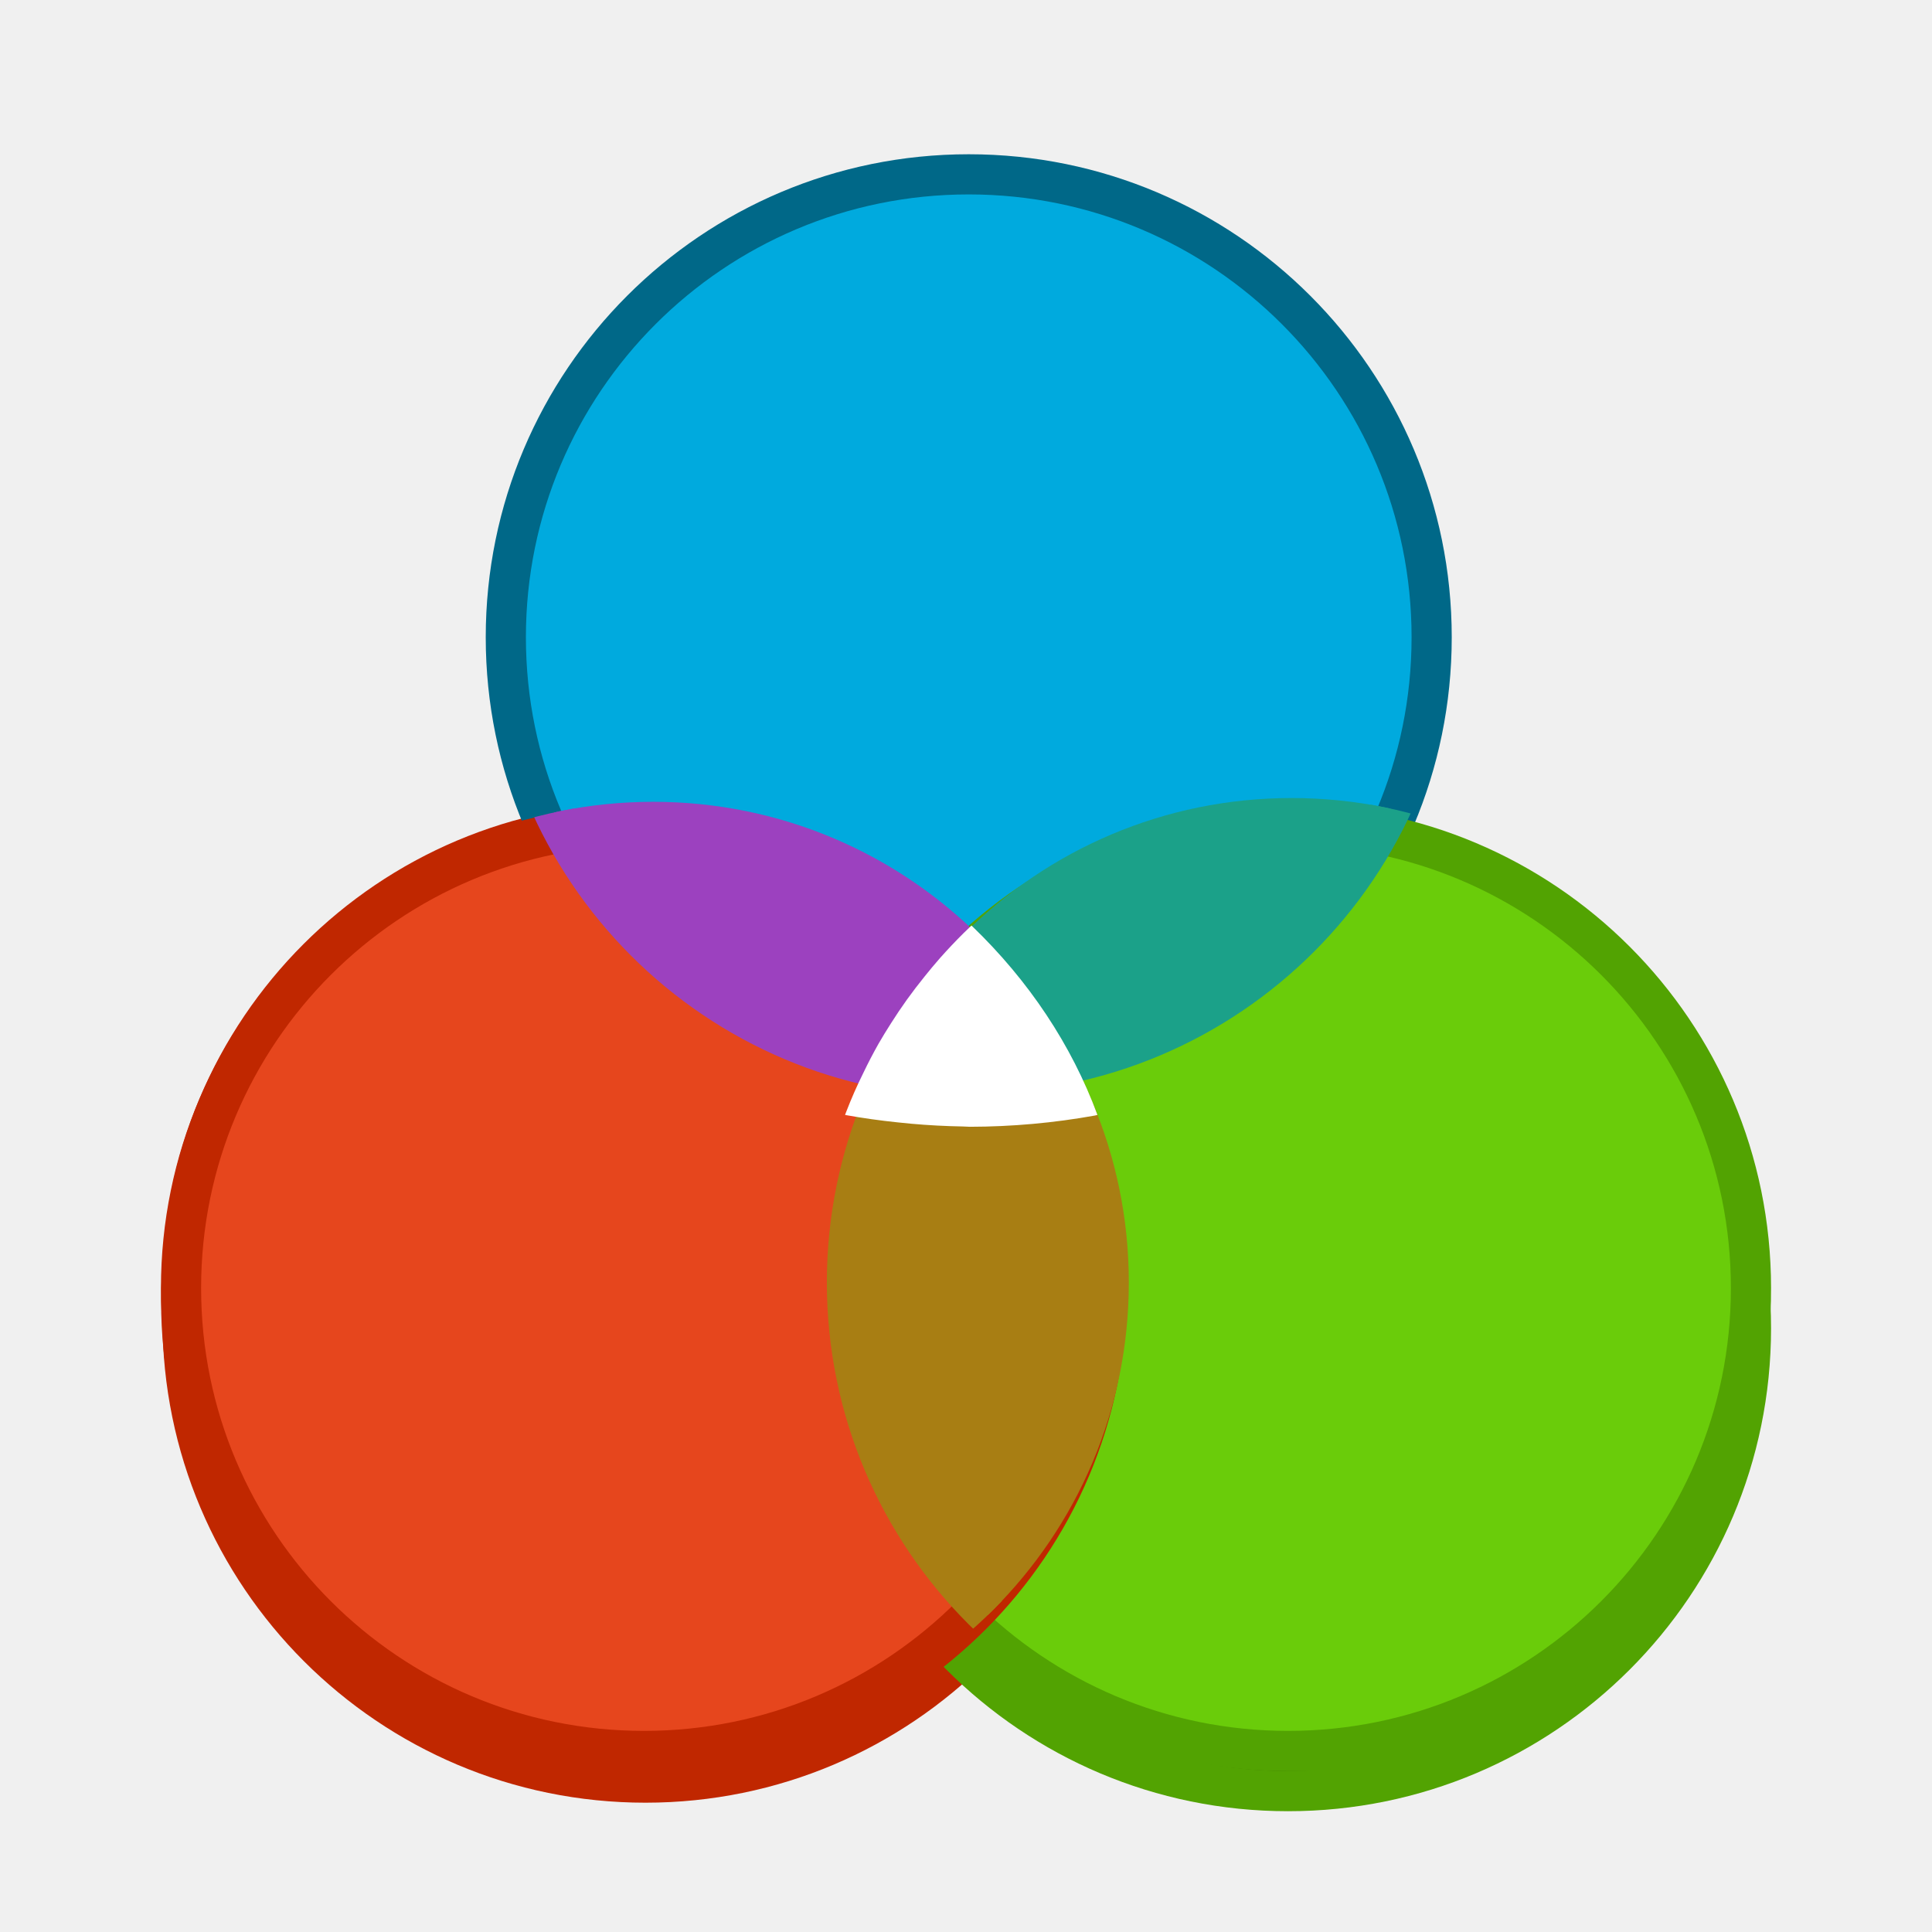
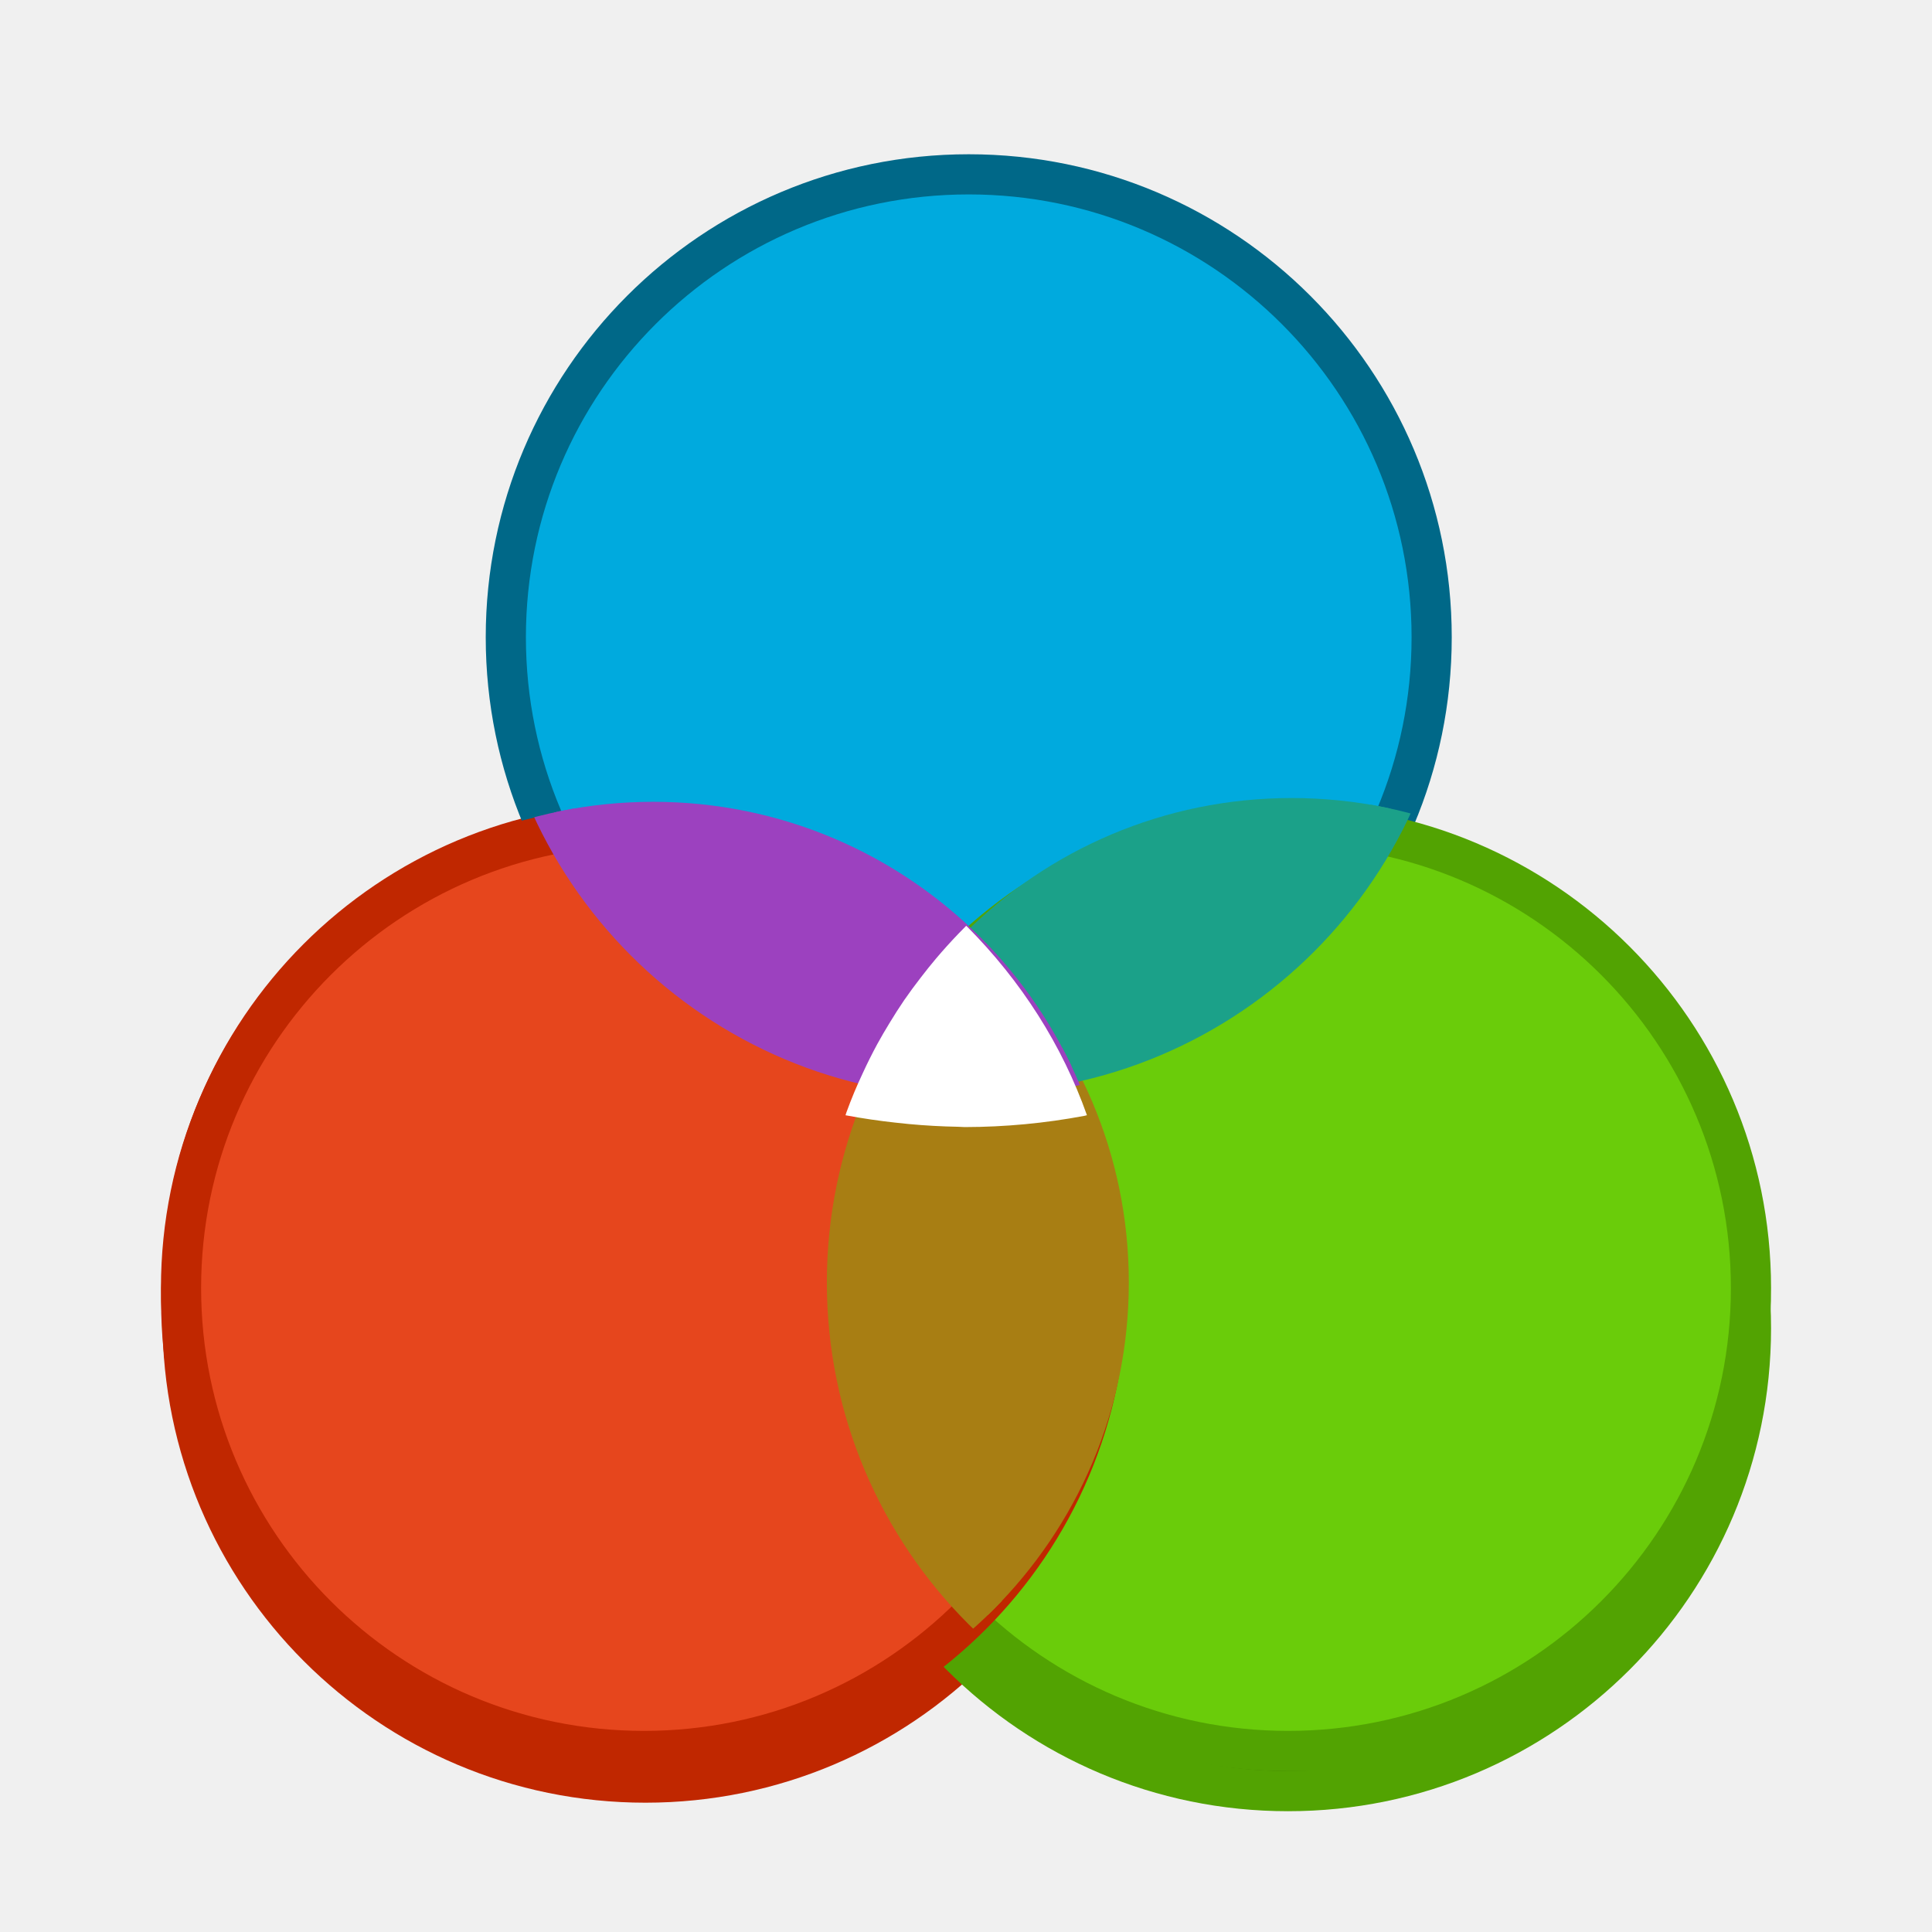
- <svg xmlns="http://www.w3.org/2000/svg" width="48" height="48" viewBox="0 0 12.7 12.7" version="1.1" id="svg1260">
+ <svg xmlns="http://www.w3.org/2000/svg" id="svg1260" version="1.1" viewBox="0 0 12.7 12.7" height="48" width="48">
  <defs id="defs1254">
-     <clipPath clipPathUnits="userSpaceOnUse" id="clipPath909">
-       <circle cy="292.767" cx="20.108" id="circle911" style="opacity:1;vector-effect:none;fill:#e6461d;fill-opacity:1;fill-rule:nonzero;stroke:#c02700;stroke-width:0.264;stroke-linecap:square;stroke-linejoin:round;stroke-miterlimit:4;stroke-dasharray:none;stroke-dashoffset:0;stroke-opacity:1;paint-order:normal" r="3.043" />
+     <clipPath id="clipPath909" clipPathUnits="userSpaceOnUse">
+       <circle r="3.043" style="opacity:1;vector-effect:none;fill:#e6461d;fill-opacity:1;fill-rule:nonzero;stroke:#c02700;stroke-width:0.264;stroke-linecap:square;stroke-linejoin:round;stroke-miterlimit:4;stroke-dasharray:none;stroke-dashoffset:0;stroke-opacity:1;paint-order:normal" id="circle911" cx="20.108" cy="292.767" />
    </clipPath>
-     <clipPath clipPathUnits="userSpaceOnUse" id="clipPath909-0">
-       <circle cy="292.767" cx="20.108" id="circle911-2" style="opacity:1;vector-effect:none;fill:#e6461d;fill-opacity:1;fill-rule:nonzero;stroke:#c02700;stroke-width:0.264;stroke-linecap:square;stroke-linejoin:round;stroke-miterlimit:4;stroke-dasharray:none;stroke-dashoffset:0;stroke-opacity:1;paint-order:normal" r="3.043" />
+     <clipPath id="clipPath909-0" clipPathUnits="userSpaceOnUse">
+       <circle r="3.043" style="opacity:1;vector-effect:none;fill:#e6461d;fill-opacity:1;fill-rule:nonzero;stroke:#c02700;stroke-width:0.264;stroke-linecap:square;stroke-linejoin:round;stroke-miterlimit:4;stroke-dasharray:none;stroke-dashoffset:0;stroke-opacity:1;paint-order:normal" id="circle911-2" cx="20.108" cy="292.767" />
    </clipPath>
-     <clipPath clipPathUnits="userSpaceOnUse" id="clipPath1010">
-       <circle cy="321.342" cx="2.117" id="circle1012" style="opacity:1;vector-effect:none;fill:#e6461d;fill-opacity:1;fill-rule:nonzero;stroke:#c02700;stroke-width:0.264;stroke-linecap:square;stroke-linejoin:round;stroke-miterlimit:4;stroke-dasharray:none;stroke-dashoffset:0;stroke-opacity:1;paint-order:normal" r="3.043" />
+     <clipPath id="clipPath1010" clipPathUnits="userSpaceOnUse">
+       <circle r="3.043" style="opacity:1;vector-effect:none;fill:#e6461d;fill-opacity:1;fill-rule:nonzero;stroke:#c02700;stroke-width:0.264;stroke-linecap:square;stroke-linejoin:round;stroke-miterlimit:4;stroke-dasharray:none;stroke-dashoffset:0;stroke-opacity:1;paint-order:normal" id="circle1012" cx="2.117" cy="321.342" />
    </clipPath>
-     <clipPath clipPathUnits="userSpaceOnUse" id="clipPath1014">
-       <circle style="opacity:1;vector-effect:none;fill:#6acc0a;fill-opacity:1;fill-rule:nonzero;stroke:#52a302;stroke-width:0.264;stroke-linecap:square;stroke-linejoin:round;stroke-miterlimit:4;stroke-dasharray:none;stroke-dashoffset:0;stroke-opacity:1;paint-order:normal" id="circle1016" cx="17.992" cy="323.458" r="3.043" />
+     <clipPath id="clipPath1014" clipPathUnits="userSpaceOnUse">
+       <circle r="3.043" cy="323.458" cx="17.992" id="circle1016" style="opacity:1;vector-effect:none;fill:#6acc0a;fill-opacity:1;fill-rule:nonzero;stroke:#52a302;stroke-width:0.264;stroke-linecap:square;stroke-linejoin:round;stroke-miterlimit:4;stroke-dasharray:none;stroke-dashoffset:0;stroke-opacity:1;paint-order:normal" />
    </clipPath>
-     <clipPath clipPathUnits="userSpaceOnUse" id="clipPath1014-7">
-       <circle style="opacity:1;vector-effect:none;fill:#6acc0a;fill-opacity:1;fill-rule:nonzero;stroke:#52a302;stroke-width:0.264;stroke-linecap:square;stroke-linejoin:round;stroke-miterlimit:4;stroke-dasharray:none;stroke-dashoffset:0;stroke-opacity:1;paint-order:normal" id="circle1016-5" cx="17.992" cy="323.458" r="3.043" />
+     <clipPath id="clipPath1014-7" clipPathUnits="userSpaceOnUse">
+       <circle r="3.043" cy="323.458" cx="17.992" id="circle1016-5" style="opacity:1;vector-effect:none;fill:#6acc0a;fill-opacity:1;fill-rule:nonzero;stroke:#52a302;stroke-width:0.264;stroke-linecap:square;stroke-linejoin:round;stroke-miterlimit:4;stroke-dasharray:none;stroke-dashoffset:0;stroke-opacity:1;paint-order:normal" />
    </clipPath>
-     <clipPath clipPathUnits="userSpaceOnUse" id="clipPath1087">
-       <circle cy="321.342" cx="-12.7" id="circle1089" style="opacity:1;vector-effect:none;fill:#e6461d;fill-opacity:1;fill-rule:nonzero;stroke:#c02700;stroke-width:0.264;stroke-linecap:square;stroke-linejoin:round;stroke-miterlimit:4;stroke-dasharray:none;stroke-dashoffset:0;stroke-opacity:1;paint-order:normal" r="3.043" clip-path="none" />
+     <clipPath id="clipPath1087" clipPathUnits="userSpaceOnUse">
+       <circle clip-path="none" r="3.043" style="opacity:1;vector-effect:none;fill:#e6461d;fill-opacity:1;fill-rule:nonzero;stroke:#c02700;stroke-width:0.264;stroke-linecap:square;stroke-linejoin:round;stroke-miterlimit:4;stroke-dasharray:none;stroke-dashoffset:0;stroke-opacity:1;paint-order:normal" id="circle1089" cx="-12.7" cy="321.342" />
    </clipPath>
-     <clipPath clipPathUnits="userSpaceOnUse" id="clipPath1091">
-       <circle cy="321.342" cx="-12.7" id="circle1093" style="opacity:1;vector-effect:none;fill:#e6461d;fill-opacity:1;fill-rule:nonzero;stroke:#c02700;stroke-width:0.264;stroke-linecap:square;stroke-linejoin:round;stroke-miterlimit:4;stroke-dasharray:none;stroke-dashoffset:0;stroke-opacity:1;paint-order:normal" r="3.043" clip-path="none" />
+     <clipPath id="clipPath1091" clipPathUnits="userSpaceOnUse">
+       <circle clip-path="none" r="3.043" style="opacity:1;vector-effect:none;fill:#e6461d;fill-opacity:1;fill-rule:nonzero;stroke:#c02700;stroke-width:0.264;stroke-linecap:square;stroke-linejoin:round;stroke-miterlimit:4;stroke-dasharray:none;stroke-dashoffset:0;stroke-opacity:1;paint-order:normal" id="circle1093" cx="-12.7" cy="321.342" />
    </clipPath>
-     <clipPath clipPathUnits="userSpaceOnUse" id="clipPath1014-7-9">
-       <circle style="opacity:1;vector-effect:none;fill:#6acc0a;fill-opacity:1;fill-rule:nonzero;stroke:#52a302;stroke-width:0.264;stroke-linecap:square;stroke-linejoin:round;stroke-miterlimit:4;stroke-dasharray:none;stroke-dashoffset:0;stroke-opacity:1;paint-order:normal" id="circle1016-5-3" cx="17.992" cy="323.458" r="3.043" />
+     <clipPath id="clipPath1014-7-9" clipPathUnits="userSpaceOnUse">
+       <circle r="3.043" cy="323.458" cx="17.992" id="circle1016-5-3" style="opacity:1;vector-effect:none;fill:#6acc0a;fill-opacity:1;fill-rule:nonzero;stroke:#52a302;stroke-width:0.264;stroke-linecap:square;stroke-linejoin:round;stroke-miterlimit:4;stroke-dasharray:none;stroke-dashoffset:0;stroke-opacity:1;paint-order:normal" />
    </clipPath>
  </defs>
-   <g id="layer1" transform="translate(0,-284.3)">
-     <circle style="opacity:1;vector-effect:none;fill:#851b00;fill-opacity:1;fill-rule:nonzero;stroke:#c02700;stroke-width:0.264;stroke-linecap:square;stroke-linejoin:round;stroke-miterlimit:4;stroke-dasharray:none;stroke-dashoffset:0;stroke-opacity:1;paint-order:normal" id="circle1255-9-7" cx="4.243" cy="292.975" r="3.043" />
-     <circle style="opacity:1;vector-effect:none;fill:#c02700;fill-opacity:1;fill-rule:nonzero;stroke:#c02700;stroke-width:0.264;stroke-linecap:square;stroke-linejoin:round;stroke-miterlimit:4;stroke-dasharray:none;stroke-dashoffset:0;stroke-opacity:1;paint-order:normal" id="circle1255-9-4" cx="4.24" cy="292.751" r="3.043" />
-     <circle style="opacity:1;vector-effect:none;fill:#3c7902;fill-opacity:1;fill-rule:nonzero;stroke:#52a302;stroke-width:0.264;stroke-linecap:square;stroke-linejoin:round;stroke-miterlimit:4;stroke-dasharray:none;stroke-dashoffset:0;stroke-opacity:1;paint-order:normal" id="circle1255-9" cx="8.467" cy="293.031" r="3.043" />
-     <ellipse cy="288.666" cx="6.349" id="circle1879" style="opacity:1;vector-effect:none;fill:#006888;fill-opacity:1;fill-rule:nonzero;stroke:none;stroke-width:0.148;stroke-linecap:square;stroke-linejoin:round;stroke-miterlimit:4;stroke-dasharray:none;stroke-dashoffset:0;stroke-opacity:1;paint-order:normal" rx="3.023" ry="3.087" />
-     <ellipse style="opacity:1;vector-effect:none;fill:#00aade;fill-opacity:1;fill-rule:nonzero;stroke:#006888;stroke-width:0.264;stroke-linecap:square;stroke-linejoin:round;stroke-miterlimit:4;stroke-dasharray:none;stroke-dashoffset:0;stroke-opacity:1;paint-order:normal" id="path1251" cx="6.368" cy="288.489" rx="3.043" ry="3.043" />
-     <ellipse cy="292.855" cx="8.616" id="circle1875" style="opacity:1;vector-effect:none;fill:#52a302;fill-opacity:1;fill-rule:nonzero;stroke:none;stroke-width:0.148;stroke-linecap:square;stroke-linejoin:round;stroke-miterlimit:4;stroke-dasharray:none;stroke-dashoffset:0;stroke-opacity:1;paint-order:normal" rx="3.023" ry="3.087" />
-     <ellipse style="opacity:1;vector-effect:none;fill:#c02700;fill-opacity:1;fill-rule:nonzero;stroke:none;stroke-width:0.148;stroke-linecap:square;stroke-linejoin:round;stroke-miterlimit:4;stroke-dasharray:none;stroke-dashoffset:0;stroke-opacity:1;paint-order:normal" id="circle1877" cx="4.082" cy="292.855" rx="3.023" ry="3.087" />
-     <circle style="opacity:1;vector-effect:none;fill:#6acc0a;fill-opacity:1;fill-rule:nonzero;stroke:#52a302;stroke-width:0.264;stroke-linecap:square;stroke-linejoin:round;stroke-miterlimit:4;stroke-dasharray:none;stroke-dashoffset:0;stroke-opacity:1;paint-order:normal" id="circle1255" cx="8.467" cy="292.767" r="3.043" />
-     <circle cy="292.767" cx="4.233" id="circle1253" style="opacity:1;vector-effect:none;fill:#e6461d;fill-opacity:1;fill-rule:nonzero;stroke:#c02700;stroke-width:0.264;stroke-linecap:square;stroke-linejoin:round;stroke-miterlimit:4;stroke-dasharray:none;stroke-dashoffset:0;stroke-opacity:1;paint-order:normal" r="3.043" />
-     <circle style="opacity:1;vector-effect:none;fill:#a87e13;fill-opacity:1;fill-rule:nonzero;stroke:#a87e13;stroke-width:0.264;stroke-linecap:square;stroke-linejoin:round;stroke-miterlimit:4;stroke-dasharray:none;stroke-dashoffset:0;stroke-opacity:1;paint-order:normal" id="circle1255-0" cx="6.35" cy="321.342" r="3.043" clip-path="url(#clipPath1010)" transform="translate(2.260314,-28.61189)" />
-     <ellipse transform="translate(-9.501235,-30.86916)" style="opacity:1;vector-effect:none;fill:#1ba189;fill-opacity:1;fill-rule:nonzero;stroke:#1ba189;stroke-width:0.264;stroke-linecap:square;stroke-linejoin:round;stroke-miterlimit:4;stroke-dasharray:none;stroke-dashoffset:0;stroke-opacity:1;paint-order:normal" id="path1251-61-9" cx="15.893" cy="319.181" rx="3.043" ry="3.043" clip-path="url(#clipPath1014-7)" />
-     <ellipse transform="matrix(-1,0,0,1,22.28585,-30.84434)" style="opacity:1;vector-effect:none;fill:#9c41bf;fill-opacity:1;fill-rule:nonzero;stroke:#9c41bf;stroke-width:0.264;stroke-linecap:square;stroke-linejoin:round;stroke-miterlimit:4;stroke-dasharray:none;stroke-dashoffset:0;stroke-opacity:1;paint-order:normal" id="path1251-61-9-1" cx="15.893" cy="319.181" rx="3.043" ry="3.043" clip-path="url(#clipPath1014-7-9)" />
-     <path style="opacity:1;vector-effect:none;fill:#ffffff;fill-opacity:1;fill-rule:nonzero;stroke:none;stroke-width:0.18;stroke-linecap:square;stroke-linejoin:round;stroke-miterlimit:4;stroke-dasharray:none;stroke-dashoffset:0;stroke-opacity:1;paint-order:normal" d="m 6.388,290.382 a 4.012,3.42 0 0 0 -0.054,0.052 4.012,3.42 0 0 0 -0.155,0.164 4.012,3.42 0 0 0 -0.102,0.122 4.012,3.42 0 0 0 -0.116,0.152 4.012,3.42 0 0 0 -0.103,0.153 4.012,3.42 0 0 0 -0.083,0.136 4.012,3.42 0 0 0 -0.099,0.19 4.012,3.42 0 0 0 -0.06,0.128 4.012,3.42 0 0 0 -0.054,0.131 4.012,3.42 0 0 0 -0.007,0.019 4.012,3.42 0 0 0 0.004,8.2e-4 4.012,3.42 0 0 0 0.341,0.048 4.012,3.42 0 0 0 0.09,0.009 4.012,3.42 0 0 0 0.339,0.018 4.012,3.42 0 0 0 0.046,0.002 4.012,3.42 0 0 0 0.823,-0.074 4.012,3.42 0 0 0 0.016,-0.004 4.012,3.42 0 0 0 -0.825,-1.242 4.012,3.42 0 0 0 -0.004,-0.003 z" id="path1317" />
+   <g transform="translate(0,-284.3)" id="layer1">
+     <circle r="3.043" cy="292.975" cx="4.243" id="circle1255-9-7" style="opacity:1;vector-effect:none;fill:#851b00;fill-opacity:1;fill-rule:nonzero;stroke:#c02700;stroke-width:0.264;stroke-linecap:square;stroke-linejoin:round;stroke-miterlimit:4;stroke-dasharray:none;stroke-dashoffset:0;stroke-opacity:1;paint-order:normal" />
+     <circle r="3.043" cy="292.751" cx="4.24" id="circle1255-9-4" style="opacity:1;vector-effect:none;fill:#c02700;fill-opacity:1;fill-rule:nonzero;stroke:#c02700;stroke-width:0.264;stroke-linecap:square;stroke-linejoin:round;stroke-miterlimit:4;stroke-dasharray:none;stroke-dashoffset:0;stroke-opacity:1;paint-order:normal" />
+     <circle r="3.043" cy="293.031" cx="8.467" id="circle1255-9" style="opacity:1;vector-effect:none;fill:#3c7902;fill-opacity:1;fill-rule:nonzero;stroke:#52a302;stroke-width:0.264;stroke-linecap:square;stroke-linejoin:round;stroke-miterlimit:4;stroke-dasharray:none;stroke-dashoffset:0;stroke-opacity:1;paint-order:normal" />
+     <ellipse ry="3.087" rx="3.023" style="opacity:1;vector-effect:none;fill:#006888;fill-opacity:1;fill-rule:nonzero;stroke:none;stroke-width:0.148;stroke-linecap:square;stroke-linejoin:round;stroke-miterlimit:4;stroke-dasharray:none;stroke-dashoffset:0;stroke-opacity:1;paint-order:normal" id="circle1879" cx="6.349" cy="288.666" />
+     <ellipse ry="3.043" rx="3.043" cy="288.489" cx="6.368" id="path1251" style="opacity:1;vector-effect:none;fill:#00aade;fill-opacity:1;fill-rule:nonzero;stroke:#006888;stroke-width:0.264;stroke-linecap:square;stroke-linejoin:round;stroke-miterlimit:4;stroke-dasharray:none;stroke-dashoffset:0;stroke-opacity:1;paint-order:normal" />
+     <ellipse ry="3.087" rx="3.023" style="opacity:1;vector-effect:none;fill:#52a302;fill-opacity:1;fill-rule:nonzero;stroke:none;stroke-width:0.148;stroke-linecap:square;stroke-linejoin:round;stroke-miterlimit:4;stroke-dasharray:none;stroke-dashoffset:0;stroke-opacity:1;paint-order:normal" id="circle1875" cx="8.616" cy="292.855" />
+     <ellipse ry="3.087" rx="3.023" cy="292.855" cx="4.082" id="circle1877" style="opacity:1;vector-effect:none;fill:#c02700;fill-opacity:1;fill-rule:nonzero;stroke:none;stroke-width:0.148;stroke-linecap:square;stroke-linejoin:round;stroke-miterlimit:4;stroke-dasharray:none;stroke-dashoffset:0;stroke-opacity:1;paint-order:normal" />
+     <circle r="3.043" cy="292.767" cx="8.467" id="circle1255" style="opacity:1;vector-effect:none;fill:#6acc0a;fill-opacity:1;fill-rule:nonzero;stroke:#52a302;stroke-width:0.264;stroke-linecap:square;stroke-linejoin:round;stroke-miterlimit:4;stroke-dasharray:none;stroke-dashoffset:0;stroke-opacity:1;paint-order:normal" />
+     <circle r="3.043" style="opacity:1;vector-effect:none;fill:#e6461d;fill-opacity:1;fill-rule:nonzero;stroke:#c02700;stroke-width:0.264;stroke-linecap:square;stroke-linejoin:round;stroke-miterlimit:4;stroke-dasharray:none;stroke-dashoffset:0;stroke-opacity:1;paint-order:normal" id="circle1253" cx="4.233" cy="292.767" />
+     <circle transform="translate(2.260314,-28.61189)" clip-path="url(#clipPath1010)" r="3.043" cy="321.342" cx="6.35" id="circle1255-0" style="opacity:1;vector-effect:none;fill:#a87e13;fill-opacity:1;fill-rule:nonzero;stroke:#a87e13;stroke-width:0.264;stroke-linecap:square;stroke-linejoin:round;stroke-miterlimit:4;stroke-dasharray:none;stroke-dashoffset:0;stroke-opacity:1;paint-order:normal" />
+     <ellipse clip-path="url(#clipPath1014-7)" ry="3.043" rx="3.043" cy="319.181" cx="15.893" id="path1251-61-9" style="opacity:1;vector-effect:none;fill:#1ba189;fill-opacity:1;fill-rule:nonzero;stroke:#1ba189;stroke-width:0.264;stroke-linecap:square;stroke-linejoin:round;stroke-miterlimit:4;stroke-dasharray:none;stroke-dashoffset:0;stroke-opacity:1;paint-order:normal" transform="translate(-9.501235,-30.86916)" />
+     <ellipse clip-path="url(#clipPath1014-7-9)" ry="3.043" rx="3.043" cy="319.181" cx="15.893" id="path1251-61-9-1" style="opacity:1;vector-effect:none;fill:#9c41bf;fill-opacity:1;fill-rule:nonzero;stroke:#9c41bf;stroke-width:0.264;stroke-linecap:square;stroke-linejoin:round;stroke-miterlimit:4;stroke-dasharray:none;stroke-dashoffset:0;stroke-opacity:1;paint-order:normal" transform="matrix(-1,0,0,1,22.28585,-30.84434)" />
+     <path id="path1317" d="m 6.352,290.385 a 3.835,3.417 0 0 0 -0.051,0.052 3.835,3.417 0 0 0 -0.148,0.164 3.835,3.417 0 0 0 -0.098,0.122 3.835,3.417 0 0 0 -0.111,0.151 3.835,3.417 0 0 0 -0.098,0.153 3.835,3.417 0 0 0 -0.079,0.136 3.835,3.417 0 0 0 -0.095,0.19 3.835,3.417 0 0 0 -0.057,0.128 3.835,3.417 0 0 0 -0.051,0.131 3.835,3.417 0 0 0 -0.006,0.019 3.835,3.417 0 0 0 0.004,8.2e-4 3.835,3.417 0 0 0 0.326,0.048 3.835,3.417 0 0 0 0.086,0.009 3.835,3.417 0 0 0 0.324,0.018 3.835,3.417 0 0 0 0.044,0.002 3.835,3.417 0 0 0 0.787,-0.074 3.835,3.417 0 0 0 0.016,-0.004 3.835,3.417 0 0 0 -0.789,-1.241 3.835,3.417 0 0 0 -0.004,-0.003 z" style="opacity:1;vector-effect:none;fill:#ffffff;fill-opacity:1;fill-rule:nonzero;stroke:none;stroke-width:0.176;stroke-linecap:square;stroke-linejoin:round;stroke-miterlimit:4;stroke-dasharray:none;stroke-dashoffset:0;stroke-opacity:1;paint-order:normal" />
  </g>
</svg>
